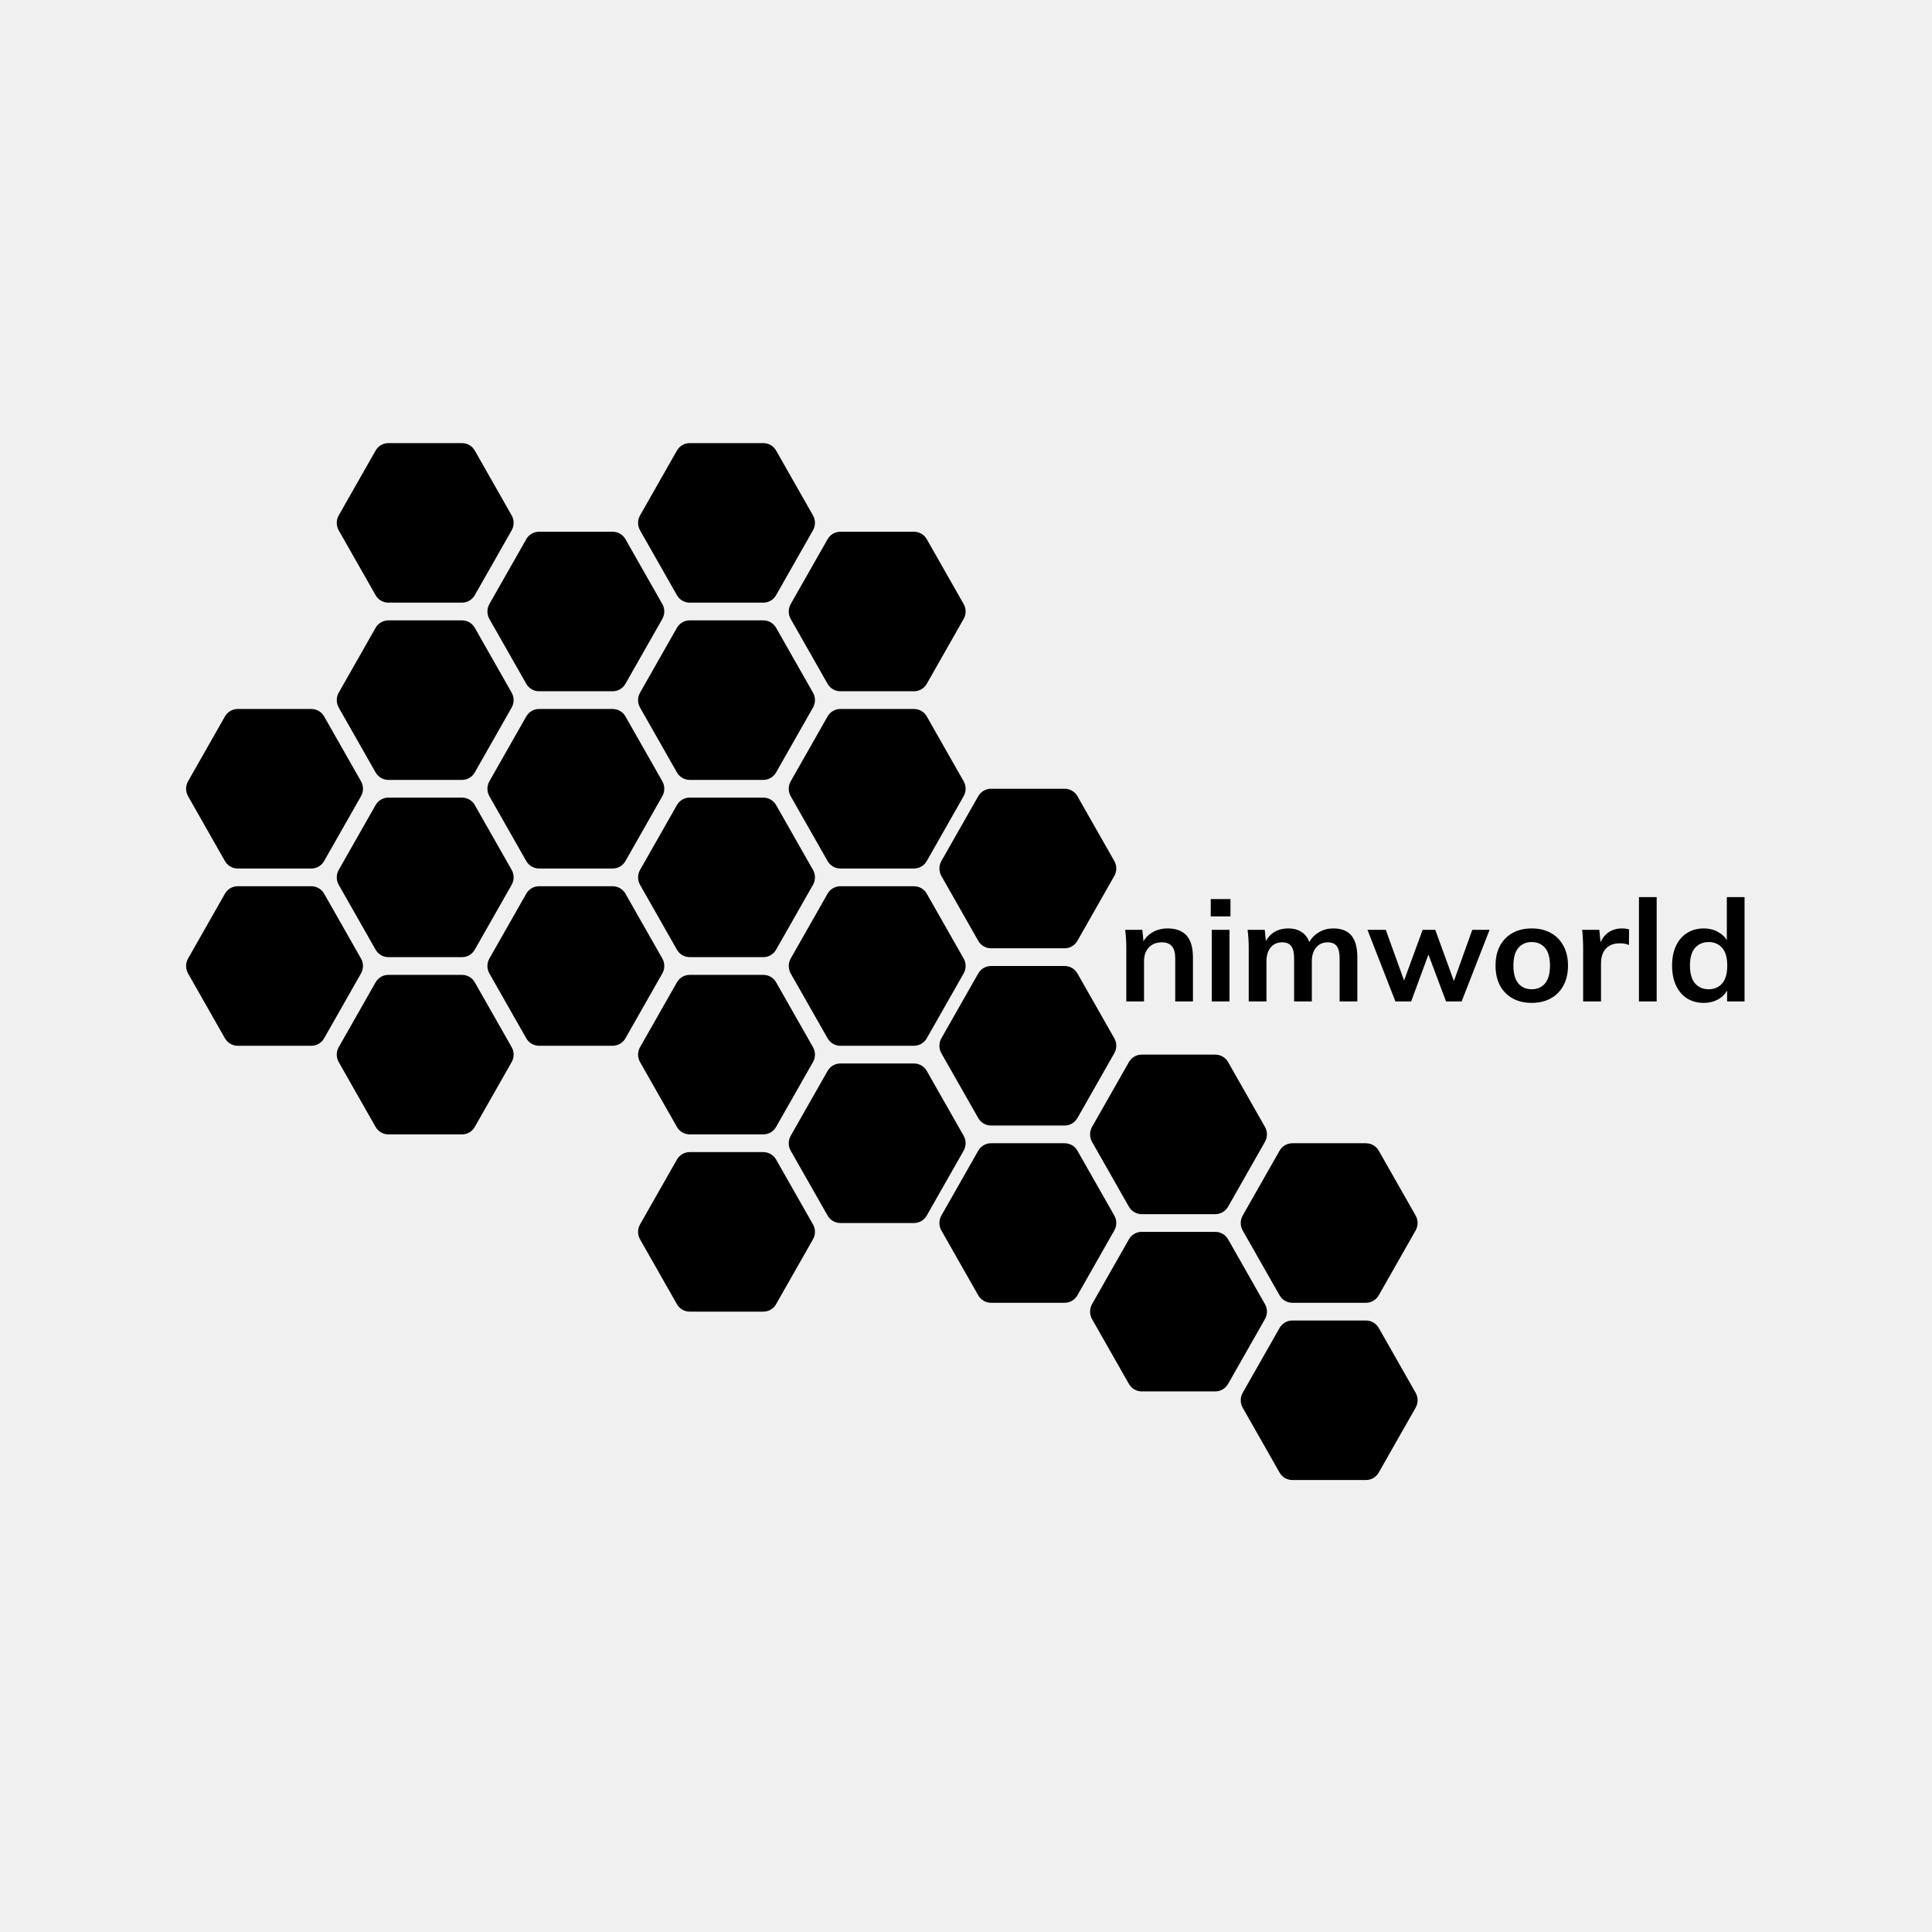
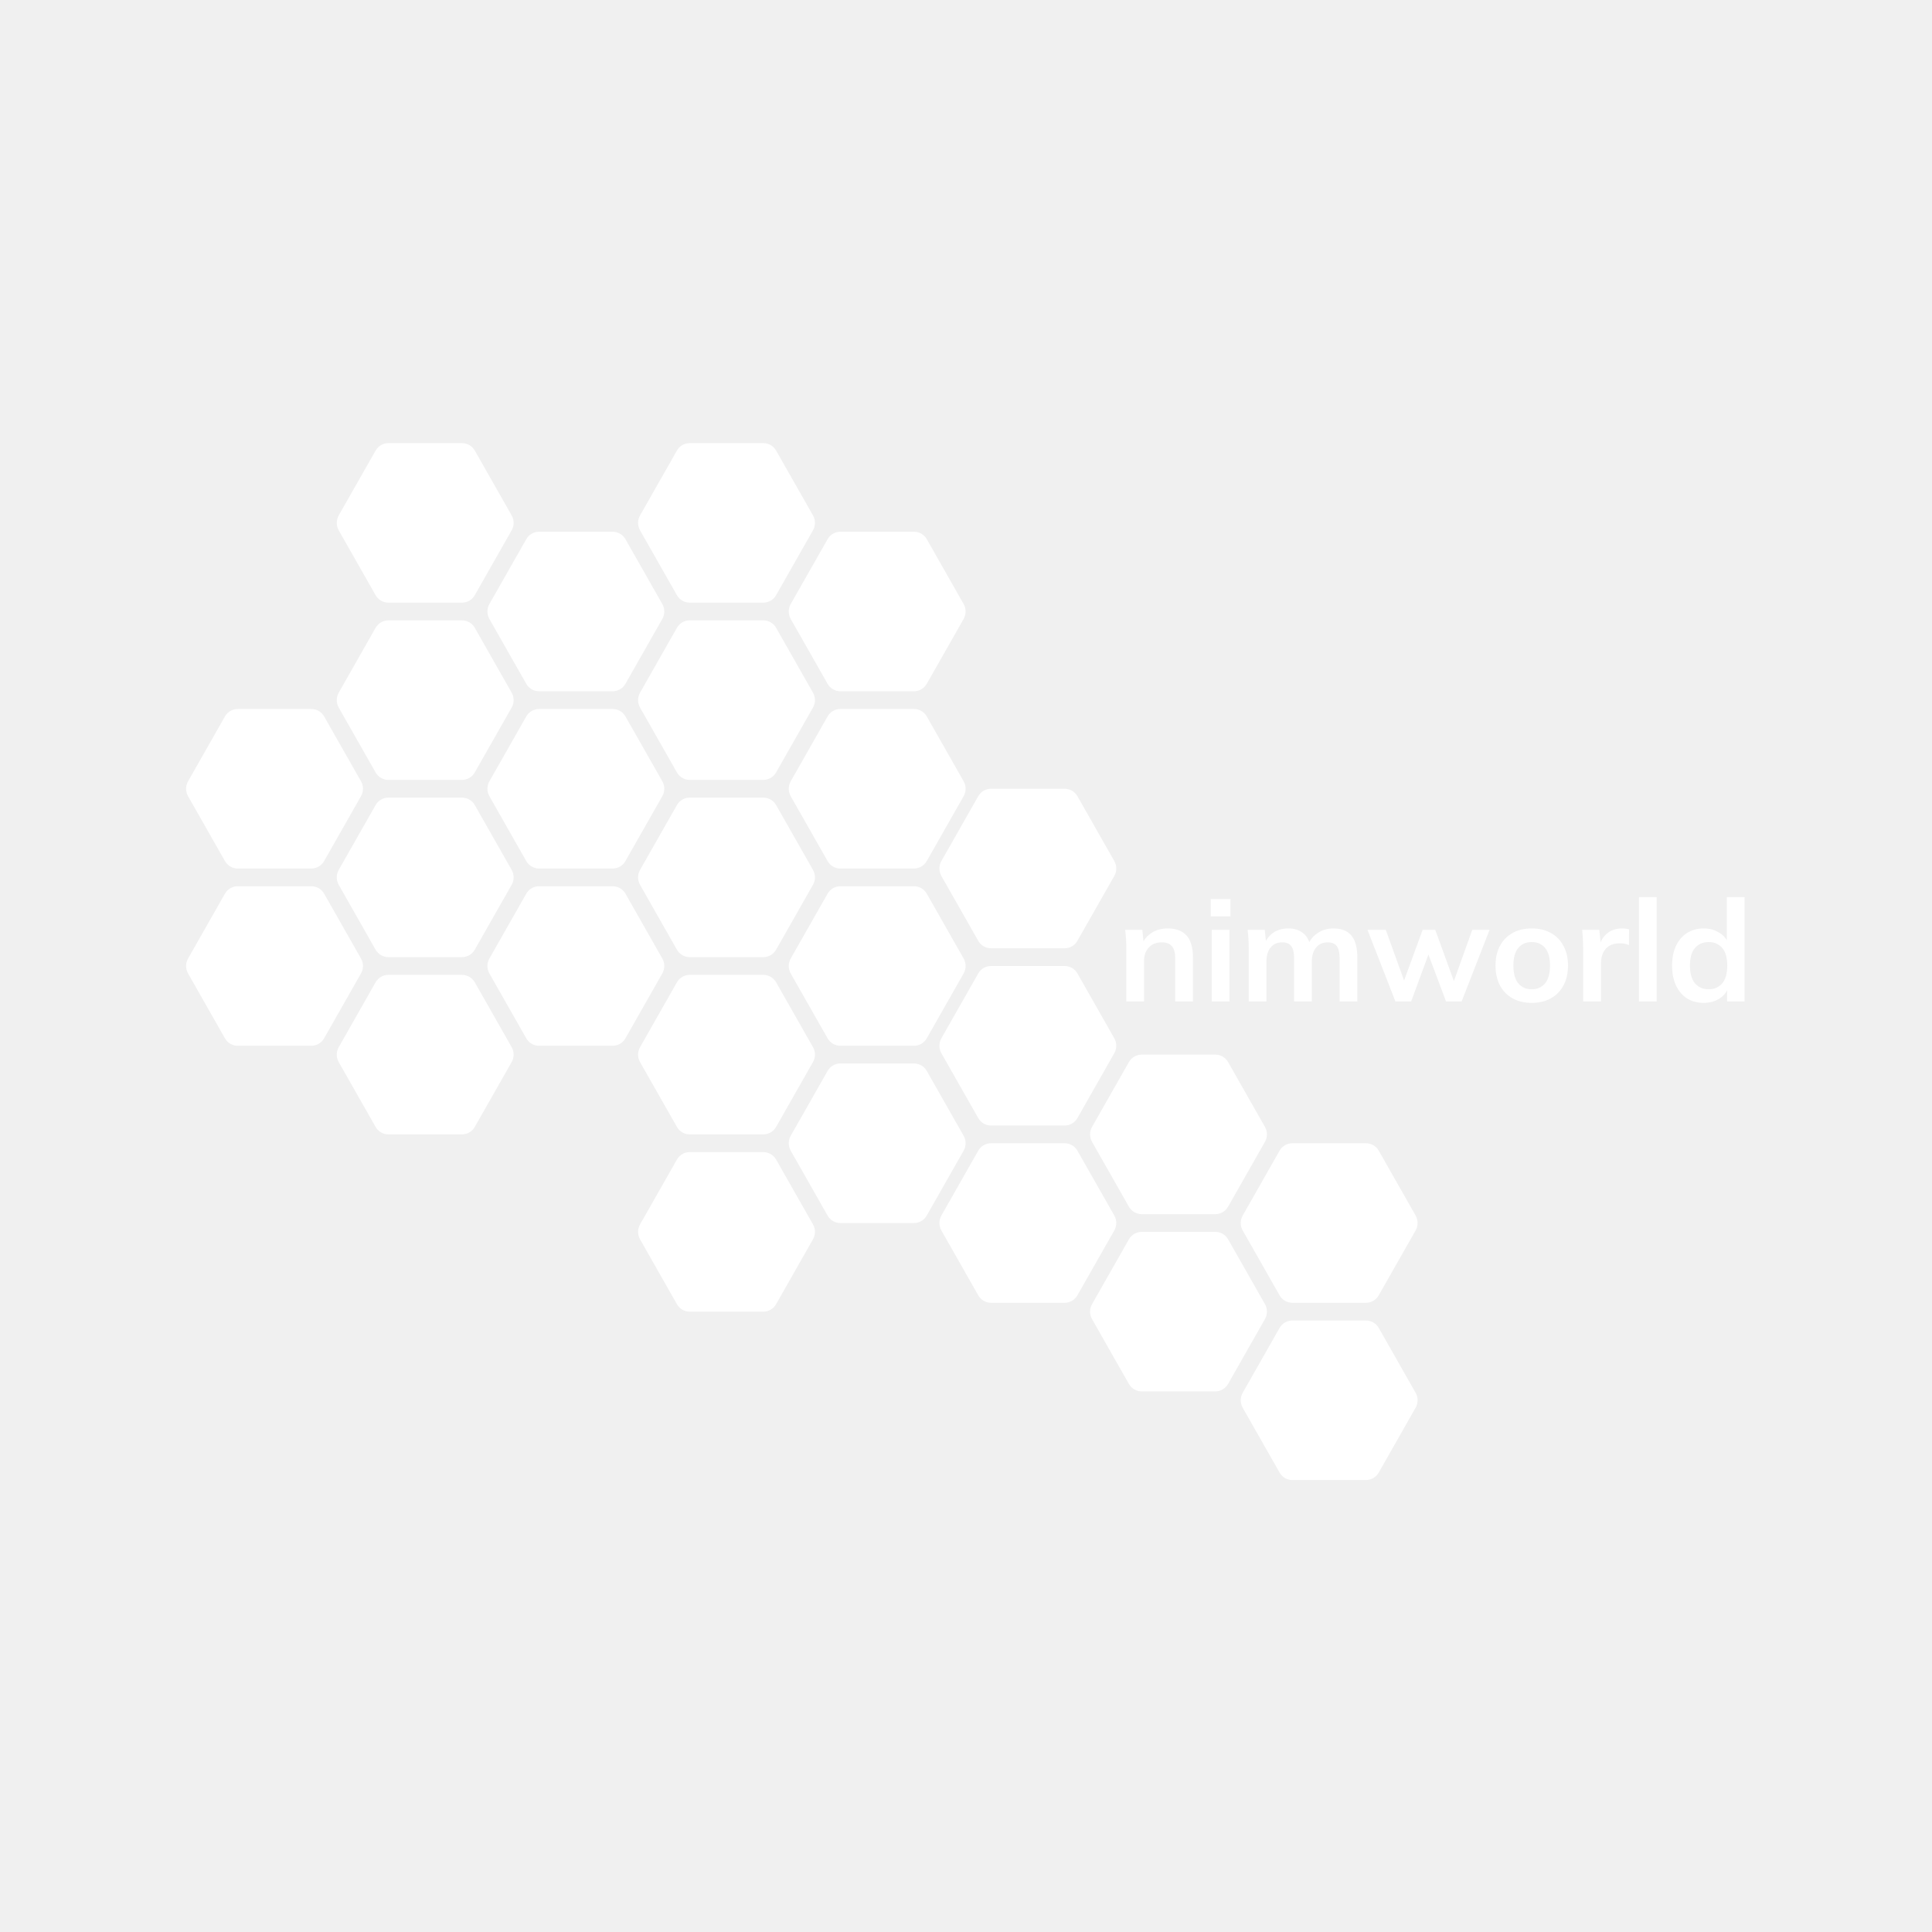
<svg xmlns="http://www.w3.org/2000/svg" width="218" height="218" fill="none" viewBox="0 0 218 218">
-   <path fill="currentColor" d="m40.734 108.156-4.158-7.312a1.66 1.66 0 0 0-1.441-.844h-8.316c-.593 0-1.142.321-1.439.844l-4.158 7.312a1.71 1.71 0 0 0 0 1.688l4.158 7.312c.297.523.846.844 1.439.844h8.316c.593 0 1.142-.321 1.438-.844l4.158-7.312c.3-.523.3-1.165.003-1.688m0-20-4.158-7.312A1.66 1.66 0 0 0 35.135 80h-8.316c-.593 0-1.142.32-1.439.844l-4.158 7.312a1.71 1.71 0 0 0 0 1.688l4.158 7.312c.297.523.846.844 1.439.844h8.316c.593 0 1.142-.32 1.438-.844l4.158-7.312c.3-.523.3-1.165.003-1.688m17 10-4.158-7.312A1.66 1.66 0 0 0 52.135 90h-8.316c-.593 0-1.142.32-1.439.844l-4.158 7.312a1.71 1.71 0 0 0 0 1.688l4.158 7.312c.297.523.846.844 1.439.844h8.316c.593 0 1.142-.321 1.438-.844l4.158-7.312c.3-.523.3-1.165.003-1.688m51 10-4.158-7.312a1.66 1.66 0 0 0-1.441-.844h-8.316c-.593 0-1.142.321-1.439.844l-4.158 7.312a1.71 1.71 0 0 0 0 1.688l4.158 7.312c.297.523.846.844 1.439.844h8.316c.593 0 1.142-.321 1.438-.844l4.158-7.312c.3-.523.3-1.165.003-1.688m17 9-4.158-7.312a1.66 1.66 0 0 0-1.441-.844h-8.316c-.593 0-1.142.321-1.439.844l-4.158 7.312a1.72 1.72 0 0 0 0 1.688l4.158 7.312c.297.523.846.844 1.439.844h8.316c.593 0 1.142-.321 1.438-.844l4.158-7.312c.3-.523.3-1.165.003-1.688m17 10-4.158-7.312a1.66 1.66 0 0 0-1.441-.844h-8.316c-.593 0-1.142.321-1.439.844l-4.158 7.312a1.72 1.72 0 0 0 0 1.688l4.158 7.312c.297.523.846.844 1.439.844h8.316c.593 0 1.142-.321 1.438-.844l4.158-7.312c.3-.523.3-1.165.003-1.688m17 10-4.158-7.312a1.66 1.66 0 0 0-1.441-.844h-8.316c-.593 0-1.142.321-1.439.844l-4.158 7.312a1.72 1.72 0 0 0 0 1.688l4.158 7.312c.297.523.846.844 1.439.844h8.316c.593 0 1.142-.321 1.438-.844l4.158-7.312c.3-.523.3-1.165.003-1.688m-85-49-4.158-7.312A1.66 1.66 0 0 0 69.135 80h-8.316c-.593 0-1.142.32-1.439.844l-4.158 7.312a1.71 1.71 0 0 0 0 1.688l4.158 7.312c.297.523.846.844 1.439.844h8.316c.593 0 1.142-.32 1.438-.844l4.158-7.312c.3-.523.3-1.165.003-1.688m17 10-4.158-7.312A1.66 1.66 0 0 0 86.135 90h-8.316c-.593 0-1.142.32-1.439.844l-4.158 7.312a1.71 1.71 0 0 0 0 1.688l4.158 7.312c.297.523.846.844 1.439.844h8.316c.593 0 1.142-.321 1.438-.844l4.158-7.312c.3-.523.3-1.165.003-1.688m-34-40-4.158-7.312A1.66 1.66 0 0 0 52.135 50h-8.316c-.593 0-1.142.32-1.439.844l-4.158 7.312a1.71 1.71 0 0 0 0 1.688l4.158 7.312c.297.523.846.844 1.439.844h8.316c.593 0 1.142-.32 1.438-.844l4.158-7.312c.3-.523.3-1.165.003-1.688m51 10-4.158-7.312a1.66 1.66 0 0 0-1.441-.844h-8.316c-.593 0-1.142.32-1.439.844l-4.158 7.312a1.71 1.71 0 0 0 0 1.688l4.158 7.312c.297.523.846.844 1.439.844h8.316c.593 0 1.142-.32 1.438-.844l4.158-7.312c.3-.523.3-1.165.003-1.688m-51 50-4.158-7.312a1.66 1.66 0 0 0-1.441-.844h-8.316c-.593 0-1.142.321-1.439.844l-4.158 7.312a1.71 1.71 0 0 0 0 1.688l4.158 7.312c.297.523.846.844 1.439.844h8.316c.593 0 1.142-.321 1.438-.844l4.158-7.312c.3-.523.3-1.165.003-1.688m51 10-4.158-7.312a1.66 1.66 0 0 0-1.441-.844h-8.316c-.593 0-1.142.321-1.439.844l-4.158 7.312a1.71 1.71 0 0 0 0 1.688l4.158 7.312c.297.523.846.844 1.439.844h8.316c.593 0 1.142-.321 1.438-.844l4.158-7.312c.3-.523.3-1.165.003-1.688m17 9-4.158-7.312a1.66 1.66 0 0 0-1.441-.844h-8.316c-.593 0-1.142.321-1.439.844l-4.158 7.312a1.72 1.72 0 0 0 0 1.688l4.158 7.312c.297.523.846.844 1.439.844h8.316c.593 0 1.142-.321 1.438-.844l4.158-7.312c.3-.523.3-1.165.003-1.688m17 10-4.158-7.312a1.66 1.66 0 0 0-1.441-.844h-8.316c-.593 0-1.142.321-1.439.844l-4.158 7.312a1.72 1.72 0 0 0 0 1.688l4.158 7.312c.297.523.846.844 1.439.844h8.316c.593 0 1.142-.321 1.438-.844l4.158-7.312c.3-.523.3-1.165.003-1.688m17 10-4.158-7.312a1.66 1.66 0 0 0-1.441-.844h-8.316c-.593 0-1.142.321-1.439.844l-4.158 7.312a1.72 1.72 0 0 0 0 1.688l4.158 7.312c.297.523.846.844 1.439.844h8.316c.593 0 1.142-.321 1.438-.844l4.158-7.312c.3-.523.3-1.165.003-1.688m-85-49-4.158-7.312a1.66 1.66 0 0 0-1.441-.844h-8.316c-.593 0-1.142.321-1.439.844l-4.158 7.312a1.71 1.71 0 0 0 0 1.688l4.158 7.312c.297.523.846.844 1.439.844h8.316c.593 0 1.142-.321 1.438-.844l4.158-7.312c.3-.523.3-1.165.003-1.688m17 10-4.158-7.312a1.66 1.66 0 0 0-1.441-.844h-8.316c-.593 0-1.142.321-1.439.844l-4.158 7.312a1.71 1.71 0 0 0 0 1.688l4.158 7.312c.297.523.846.844 1.439.844h8.316c.593 0 1.142-.321 1.438-.844l4.158-7.312c.3-.523.3-1.165.003-1.688m0 20-4.158-7.312a1.66 1.66 0 0 0-1.441-.844h-8.316c-.593 0-1.142.321-1.439.844l-4.158 7.312a1.71 1.71 0 0 0 0 1.688l4.158 7.312c.297.523.846.844 1.439.844h8.316c.593 0 1.142-.321 1.438-.844l4.158-7.312c.3-.523.3-1.165.003-1.688m-34-60-4.158-7.312A1.66 1.66 0 0 0 52.135 70h-8.316c-.593 0-1.142.32-1.439.844l-4.158 7.312a1.71 1.71 0 0 0 0 1.688l4.158 7.312c.297.523.846.844 1.439.844h8.316c.593 0 1.142-.32 1.438-.844l4.158-7.312c.3-.523.3-1.165.003-1.688m51 10-4.158-7.312a1.66 1.66 0 0 0-1.441-.844h-8.316c-.593 0-1.142.32-1.439.844l-4.158 7.312a1.71 1.71 0 0 0 0 1.688l4.158 7.312c.297.523.846.844 1.439.844h8.316c.593 0 1.142-.32 1.438-.844l4.158-7.312c.3-.523.3-1.165.003-1.688m17 9-4.158-7.312a1.66 1.66 0 0 0-1.441-.844h-8.316c-.593 0-1.142.32-1.439.844l-4.158 7.312a1.72 1.72 0 0 0 0 1.688l4.158 7.312c.297.523.846.844 1.439.844h8.316c.593 0 1.142-.321 1.438-.844l4.158-7.312c.3-.523.3-1.165.003-1.688m-51-29-4.158-7.312A1.66 1.66 0 0 0 69.135 60h-8.316c-.593 0-1.142.32-1.439.844l-4.158 7.312a1.71 1.71 0 0 0 0 1.688l4.158 7.312c.297.523.846.844 1.439.844h8.316c.593 0 1.142-.32 1.438-.844l4.158-7.312c.3-.523.3-1.165.003-1.688m17-10-4.158-7.312A1.66 1.66 0 0 0 86.135 50h-8.316c-.593 0-1.142.32-1.439.844l-4.158 7.312a1.71 1.71 0 0 0 0 1.688l4.158 7.312c.297.523.846.844 1.439.844h8.316c.593 0 1.142-.32 1.438-.844l4.158-7.312c.3-.523.3-1.165.003-1.688m0 20-4.158-7.312A1.66 1.66 0 0 0 86.135 70h-8.316c-.593 0-1.142.32-1.439.844l-4.158 7.312a1.71 1.71 0 0 0 0 1.688l4.158 7.312c.297.523.846.844 1.439.844h8.316c.593 0 1.142-.32 1.438-.844l4.158-7.312c.3-.523.3-1.165.003-1.688m35.355 34.845v-6.064a16 16 0 0 0-.128-2.016h1.936l.16 1.6h-.192a2.8 2.8 0 0 1 1.136-1.296q.752-.464 1.744-.464 1.424 0 2.144.8t.72 2.496v4.944h-2v-4.848q0-.977-.384-1.392-.368-.432-1.12-.432-.928 0-1.472.576t-.544 1.536v4.56zm9.641 0v-8.08h2v8.08zm-.112-9.6v-1.952h2.224v1.952zm4.284 9.6v-6.064q0-.497-.033-1.008a16 16 0 0 0-.095-1.008h1.936l.16 1.6h-.192q.336-.832 1.024-1.296.704-.464 1.664-.464t1.584.464q.64.447.896 1.408h-.256a2.77 2.77 0 0 1 1.104-1.36q.768-.512 1.76-.512 1.36 0 2.032.8t.672 2.496v4.944h-2v-4.864q0-.96-.32-1.376-.32-.432-1.025-.432-.831 0-1.311.592-.48.576-.48 1.568v4.512h-2v-4.864q0-.96-.32-1.376-.32-.432-1.024-.432-.832 0-1.312.592-.465.576-.464 1.568v4.512zm16.552 0-3.152-8.08h2.064l2.272 6.288h-.416l2.304-6.288h1.424l2.288 6.288h-.368l2.256-6.288h1.952l-3.152 8.08h-1.76l-2.416-6.432h.848l-2.368 6.432zm15.377.16q-1.248 0-2.16-.512a3.6 3.6 0 0 1-1.424-1.456q-.496-.944-.496-2.24t.496-2.224a3.6 3.6 0 0 1 1.424-1.456q.912-.512 2.16-.512t2.16.512a3.47 3.47 0 0 1 1.424 1.456q.512.927.512 2.224 0 1.296-.512 2.24a3.5 3.5 0 0 1-1.424 1.456q-.912.512-2.16.512m0-1.536q.943 0 1.504-.656.56-.672.56-2.016t-.56-2-1.504-.656-1.504.656-.56 2 .56 2.016q.56.656 1.504.656m5.805 1.376v-6.016q0-.513-.032-1.04a11 11 0 0 0-.08-1.024h1.936l.224 2.208h-.32q.159-.8.528-1.328.384-.529.928-.784a2.7 2.7 0 0 1 1.184-.256q.287 0 .464.032.175.015.352.08l-.016 1.76a2.2 2.2 0 0 0-.528-.16 3.5 3.5 0 0 0-.528-.032q-.688 0-1.168.288-.465.287-.704.8-.225.511-.224 1.168v4.304zm6.297 0v-11.776h2v11.776zm7.308.16q-1.056 0-1.872-.496-.801-.513-1.248-1.456-.448-.945-.448-2.256 0-1.313.448-2.24.447-.945 1.248-1.44.816-.512 1.872-.512 1.008 0 1.776.496.783.48 1.04 1.312h-.208v-5.344h2v11.776h-1.968v-1.712h.192a2.43 2.43 0 0 1-1.04 1.376q-.769.495-1.792.496m.56-1.536q.944 0 1.52-.656.576-.672.576-2.016t-.576-2-1.52-.656-1.536.656q-.576.656-.576 2t.576 2.016q.591.656 1.536.656" />
+   <path fill="#fff" d="m40.734 108.156-4.158-7.312a1.66 1.66 0 0 0-1.441-.844h-8.316c-.593 0-1.142.321-1.439.844l-4.158 7.312a1.71 1.71 0 0 0 0 1.688l4.158 7.312c.297.523.846.844 1.439.844h8.316c.593 0 1.142-.321 1.438-.844l4.158-7.312c.3-.523.3-1.165.003-1.688m0-20-4.158-7.312A1.66 1.66 0 0 0 35.135 80h-8.316c-.593 0-1.142.32-1.439.844l-4.158 7.312a1.71 1.71 0 0 0 0 1.688l4.158 7.312c.297.523.846.844 1.439.844h8.316c.593 0 1.142-.32 1.438-.844l4.158-7.312c.3-.523.3-1.165.003-1.688m17 10-4.158-7.312A1.66 1.66 0 0 0 52.135 90h-8.316c-.593 0-1.142.32-1.439.844l-4.158 7.312a1.71 1.71 0 0 0 0 1.688l4.158 7.312c.297.523.846.844 1.439.844h8.316c.593 0 1.142-.321 1.438-.844l4.158-7.312c.3-.523.3-1.165.003-1.688m51 10-4.158-7.312a1.66 1.66 0 0 0-1.441-.844h-8.316c-.593 0-1.142.321-1.439.844l-4.158 7.312a1.71 1.71 0 0 0 0 1.688l4.158 7.312c.297.523.846.844 1.439.844h8.316c.593 0 1.142-.321 1.438-.844l4.158-7.312c.3-.523.3-1.165.003-1.688m17 9-4.158-7.312a1.66 1.66 0 0 0-1.441-.844h-8.316c-.593 0-1.142.321-1.439.844l-4.158 7.312a1.72 1.72 0 0 0 0 1.688l4.158 7.312c.297.523.846.844 1.439.844h8.316c.593 0 1.142-.321 1.438-.844l4.158-7.312c.3-.523.3-1.165.003-1.688m17 10-4.158-7.312a1.66 1.66 0 0 0-1.441-.844h-8.316c-.593 0-1.142.321-1.439.844l-4.158 7.312a1.72 1.72 0 0 0 0 1.688l4.158 7.312c.297.523.846.844 1.439.844h8.316c.593 0 1.142-.321 1.438-.844l4.158-7.312c.3-.523.3-1.165.003-1.688m17 10-4.158-7.312a1.66 1.66 0 0 0-1.441-.844h-8.316c-.593 0-1.142.321-1.439.844l-4.158 7.312a1.72 1.72 0 0 0 0 1.688l4.158 7.312c.297.523.846.844 1.439.844h8.316c.593 0 1.142-.321 1.438-.844l4.158-7.312c.3-.523.3-1.165.003-1.688m-85-49-4.158-7.312A1.66 1.66 0 0 0 69.135 80h-8.316c-.593 0-1.142.32-1.439.844l-4.158 7.312a1.71 1.71 0 0 0 0 1.688l4.158 7.312c.297.523.846.844 1.439.844h8.316c.593 0 1.142-.32 1.438-.844l4.158-7.312c.3-.523.3-1.165.003-1.688m17 10-4.158-7.312A1.66 1.66 0 0 0 86.135 90h-8.316c-.593 0-1.142.32-1.439.844l-4.158 7.312a1.71 1.71 0 0 0 0 1.688l4.158 7.312c.297.523.846.844 1.439.844h8.316c.593 0 1.142-.321 1.438-.844l4.158-7.312c.3-.523.3-1.165.003-1.688m-34-40-4.158-7.312A1.66 1.66 0 0 0 52.135 50h-8.316c-.593 0-1.142.32-1.439.844l-4.158 7.312a1.71 1.71 0 0 0 0 1.688l4.158 7.312c.297.523.846.844 1.439.844h8.316c.593 0 1.142-.32 1.438-.844l4.158-7.312c.3-.523.3-1.165.003-1.688m51 10-4.158-7.312a1.66 1.66 0 0 0-1.441-.844h-8.316c-.593 0-1.142.32-1.439.844l-4.158 7.312a1.71 1.71 0 0 0 0 1.688l4.158 7.312c.297.523.846.844 1.439.844h8.316c.593 0 1.142-.32 1.438-.844l4.158-7.312c.3-.523.3-1.165.003-1.688m-51 50-4.158-7.312a1.66 1.66 0 0 0-1.441-.844h-8.316c-.593 0-1.142.321-1.439.844l-4.158 7.312a1.71 1.71 0 0 0 0 1.688l4.158 7.312c.297.523.846.844 1.439.844h8.316c.593 0 1.142-.321 1.438-.844l4.158-7.312c.3-.523.3-1.165.003-1.688m51 10-4.158-7.312a1.66 1.66 0 0 0-1.441-.844h-8.316c-.593 0-1.142.321-1.439.844l-4.158 7.312a1.71 1.71 0 0 0 0 1.688l4.158 7.312c.297.523.846.844 1.439.844h8.316c.593 0 1.142-.321 1.438-.844l4.158-7.312c.3-.523.3-1.165.003-1.688m17 9-4.158-7.312a1.66 1.66 0 0 0-1.441-.844h-8.316c-.593 0-1.142.321-1.439.844l-4.158 7.312a1.72 1.72 0 0 0 0 1.688l4.158 7.312c.297.523.846.844 1.439.844h8.316c.593 0 1.142-.321 1.438-.844l4.158-7.312c.3-.523.3-1.165.003-1.688m17 10-4.158-7.312a1.66 1.66 0 0 0-1.441-.844h-8.316c-.593 0-1.142.321-1.439.844l-4.158 7.312a1.72 1.72 0 0 0 0 1.688l4.158 7.312c.297.523.846.844 1.439.844h8.316c.593 0 1.142-.321 1.438-.844l4.158-7.312c.3-.523.3-1.165.003-1.688m17 10-4.158-7.312a1.66 1.66 0 0 0-1.441-.844h-8.316c-.593 0-1.142.321-1.439.844l-4.158 7.312a1.72 1.72 0 0 0 0 1.688l4.158 7.312c.297.523.846.844 1.439.844h8.316c.593 0 1.142-.321 1.438-.844l4.158-7.312c.3-.523.3-1.165.003-1.688m-85-49-4.158-7.312a1.66 1.66 0 0 0-1.441-.844h-8.316c-.593 0-1.142.321-1.439.844l-4.158 7.312a1.71 1.71 0 0 0 0 1.688l4.158 7.312c.297.523.846.844 1.439.844h8.316c.593 0 1.142-.321 1.438-.844l4.158-7.312c.3-.523.3-1.165.003-1.688m17 10-4.158-7.312a1.66 1.66 0 0 0-1.441-.844h-8.316c-.593 0-1.142.321-1.439.844l-4.158 7.312a1.71 1.71 0 0 0 0 1.688l4.158 7.312c.297.523.846.844 1.439.844h8.316c.593 0 1.142-.321 1.438-.844l4.158-7.312c.3-.523.3-1.165.003-1.688m0 20-4.158-7.312a1.66 1.66 0 0 0-1.441-.844h-8.316c-.593 0-1.142.321-1.439.844l-4.158 7.312a1.71 1.71 0 0 0 0 1.688l4.158 7.312c.297.523.846.844 1.439.844h8.316c.593 0 1.142-.321 1.438-.844l4.158-7.312c.3-.523.3-1.165.003-1.688m-34-60-4.158-7.312A1.66 1.66 0 0 0 52.135 70h-8.316c-.593 0-1.142.32-1.439.844l-4.158 7.312a1.71 1.71 0 0 0 0 1.688l4.158 7.312c.297.523.846.844 1.439.844h8.316c.593 0 1.142-.32 1.438-.844l4.158-7.312c.3-.523.3-1.165.003-1.688m51 10-4.158-7.312a1.66 1.66 0 0 0-1.441-.844h-8.316c-.593 0-1.142.32-1.439.844l-4.158 7.312a1.71 1.71 0 0 0 0 1.688l4.158 7.312c.297.523.846.844 1.439.844h8.316c.593 0 1.142-.32 1.438-.844l4.158-7.312c.3-.523.3-1.165.003-1.688m17 9-4.158-7.312a1.66 1.66 0 0 0-1.441-.844h-8.316c-.593 0-1.142.32-1.439.844l-4.158 7.312a1.72 1.72 0 0 0 0 1.688l4.158 7.312c.297.523.846.844 1.439.844h8.316c.593 0 1.142-.321 1.438-.844l4.158-7.312c.3-.523.3-1.165.003-1.688m-51-29-4.158-7.312A1.66 1.66 0 0 0 69.135 60h-8.316c-.593 0-1.142.32-1.439.844l-4.158 7.312a1.71 1.71 0 0 0 0 1.688l4.158 7.312c.297.523.846.844 1.439.844h8.316c.593 0 1.142-.32 1.438-.844l4.158-7.312c.3-.523.3-1.165.003-1.688m17-10-4.158-7.312A1.66 1.66 0 0 0 86.135 50h-8.316c-.593 0-1.142.32-1.439.844l-4.158 7.312a1.71 1.71 0 0 0 0 1.688l4.158 7.312c.297.523.846.844 1.439.844h8.316c.593 0 1.142-.32 1.438-.844l4.158-7.312c.3-.523.3-1.165.003-1.688m0 20-4.158-7.312A1.66 1.66 0 0 0 86.135 70h-8.316c-.593 0-1.142.32-1.439.844l-4.158 7.312a1.71 1.71 0 0 0 0 1.688l4.158 7.312c.297.523.846.844 1.439.844h8.316c.593 0 1.142-.32 1.438-.844l4.158-7.312c.3-.523.3-1.165.003-1.688m35.355 34.845v-6.064a16 16 0 0 0-.128-2.016h1.936l.16 1.6h-.192a2.8 2.8 0 0 1 1.136-1.296q.752-.464 1.744-.464 1.424 0 2.144.8t.72 2.496v4.944h-2v-4.848q0-.977-.384-1.392-.368-.432-1.12-.432-.928 0-1.472.576t-.544 1.536v4.56zm9.641 0v-8.08h2v8.08zm-.112-9.6v-1.952h2.224v1.952zm4.284 9.6v-6.064q0-.497-.033-1.008a16 16 0 0 0-.095-1.008h1.936l.16 1.6h-.192q.336-.832 1.024-1.296.704-.464 1.664-.464t1.584.464q.64.447.896 1.408h-.256a2.77 2.77 0 0 1 1.104-1.36q.768-.512 1.76-.512 1.36 0 2.032.8t.672 2.496v4.944h-2v-4.864q0-.96-.32-1.376-.32-.432-1.025-.432-.831 0-1.311.592-.48.576-.48 1.568v4.512h-2v-4.864q0-.96-.32-1.376-.32-.432-1.024-.432-.832 0-1.312.592-.465.576-.464 1.568v4.512zm16.552 0-3.152-8.08h2.064l2.272 6.288h-.416l2.304-6.288h1.424l2.288 6.288h-.368l2.256-6.288h1.952l-3.152 8.08h-1.76l-2.416-6.432h.848l-2.368 6.432zm15.377.16q-1.248 0-2.16-.512a3.6 3.6 0 0 1-1.424-1.456q-.496-.944-.496-2.24t.496-2.224a3.6 3.6 0 0 1 1.424-1.456q.912-.512 2.16-.512t2.16.512a3.47 3.47 0 0 1 1.424 1.456q.512.927.512 2.224 0 1.296-.512 2.24a3.5 3.5 0 0 1-1.424 1.456q-.912.512-2.16.512m0-1.536q.943 0 1.504-.656.56-.672.56-2.016t-.56-2-1.504-.656-1.504.656-.56 2 .56 2.016q.56.656 1.504.656m5.805 1.376v-6.016q0-.513-.032-1.04a11 11 0 0 0-.08-1.024h1.936l.224 2.208h-.32q.159-.8.528-1.328.384-.529.928-.784a2.7 2.7 0 0 1 1.184-.256q.287 0 .464.032.175.015.352.08l-.016 1.76a2.2 2.2 0 0 0-.528-.16 3.5 3.5 0 0 0-.528-.032q-.688 0-1.168.288-.465.287-.704.8-.225.511-.224 1.168v4.304zm6.297 0v-11.776h2v11.776zm7.308.16q-1.056 0-1.872-.496-.801-.513-1.248-1.456-.448-.945-.448-2.256 0-1.313.448-2.24.447-.945 1.248-1.44.816-.512 1.872-.512 1.008 0 1.776.496.783.48 1.04 1.312h-.208v-5.344h2v11.776h-1.968v-1.712h.192a2.43 2.43 0 0 1-1.04 1.376q-.769.495-1.792.496m.56-1.536q.944 0 1.52-.656.576-.672.576-2.016t-.576-2-1.52-.656-1.536.656q-.576.656-.576 2t.576 2.016q.591.656 1.536.656" />
</svg>
